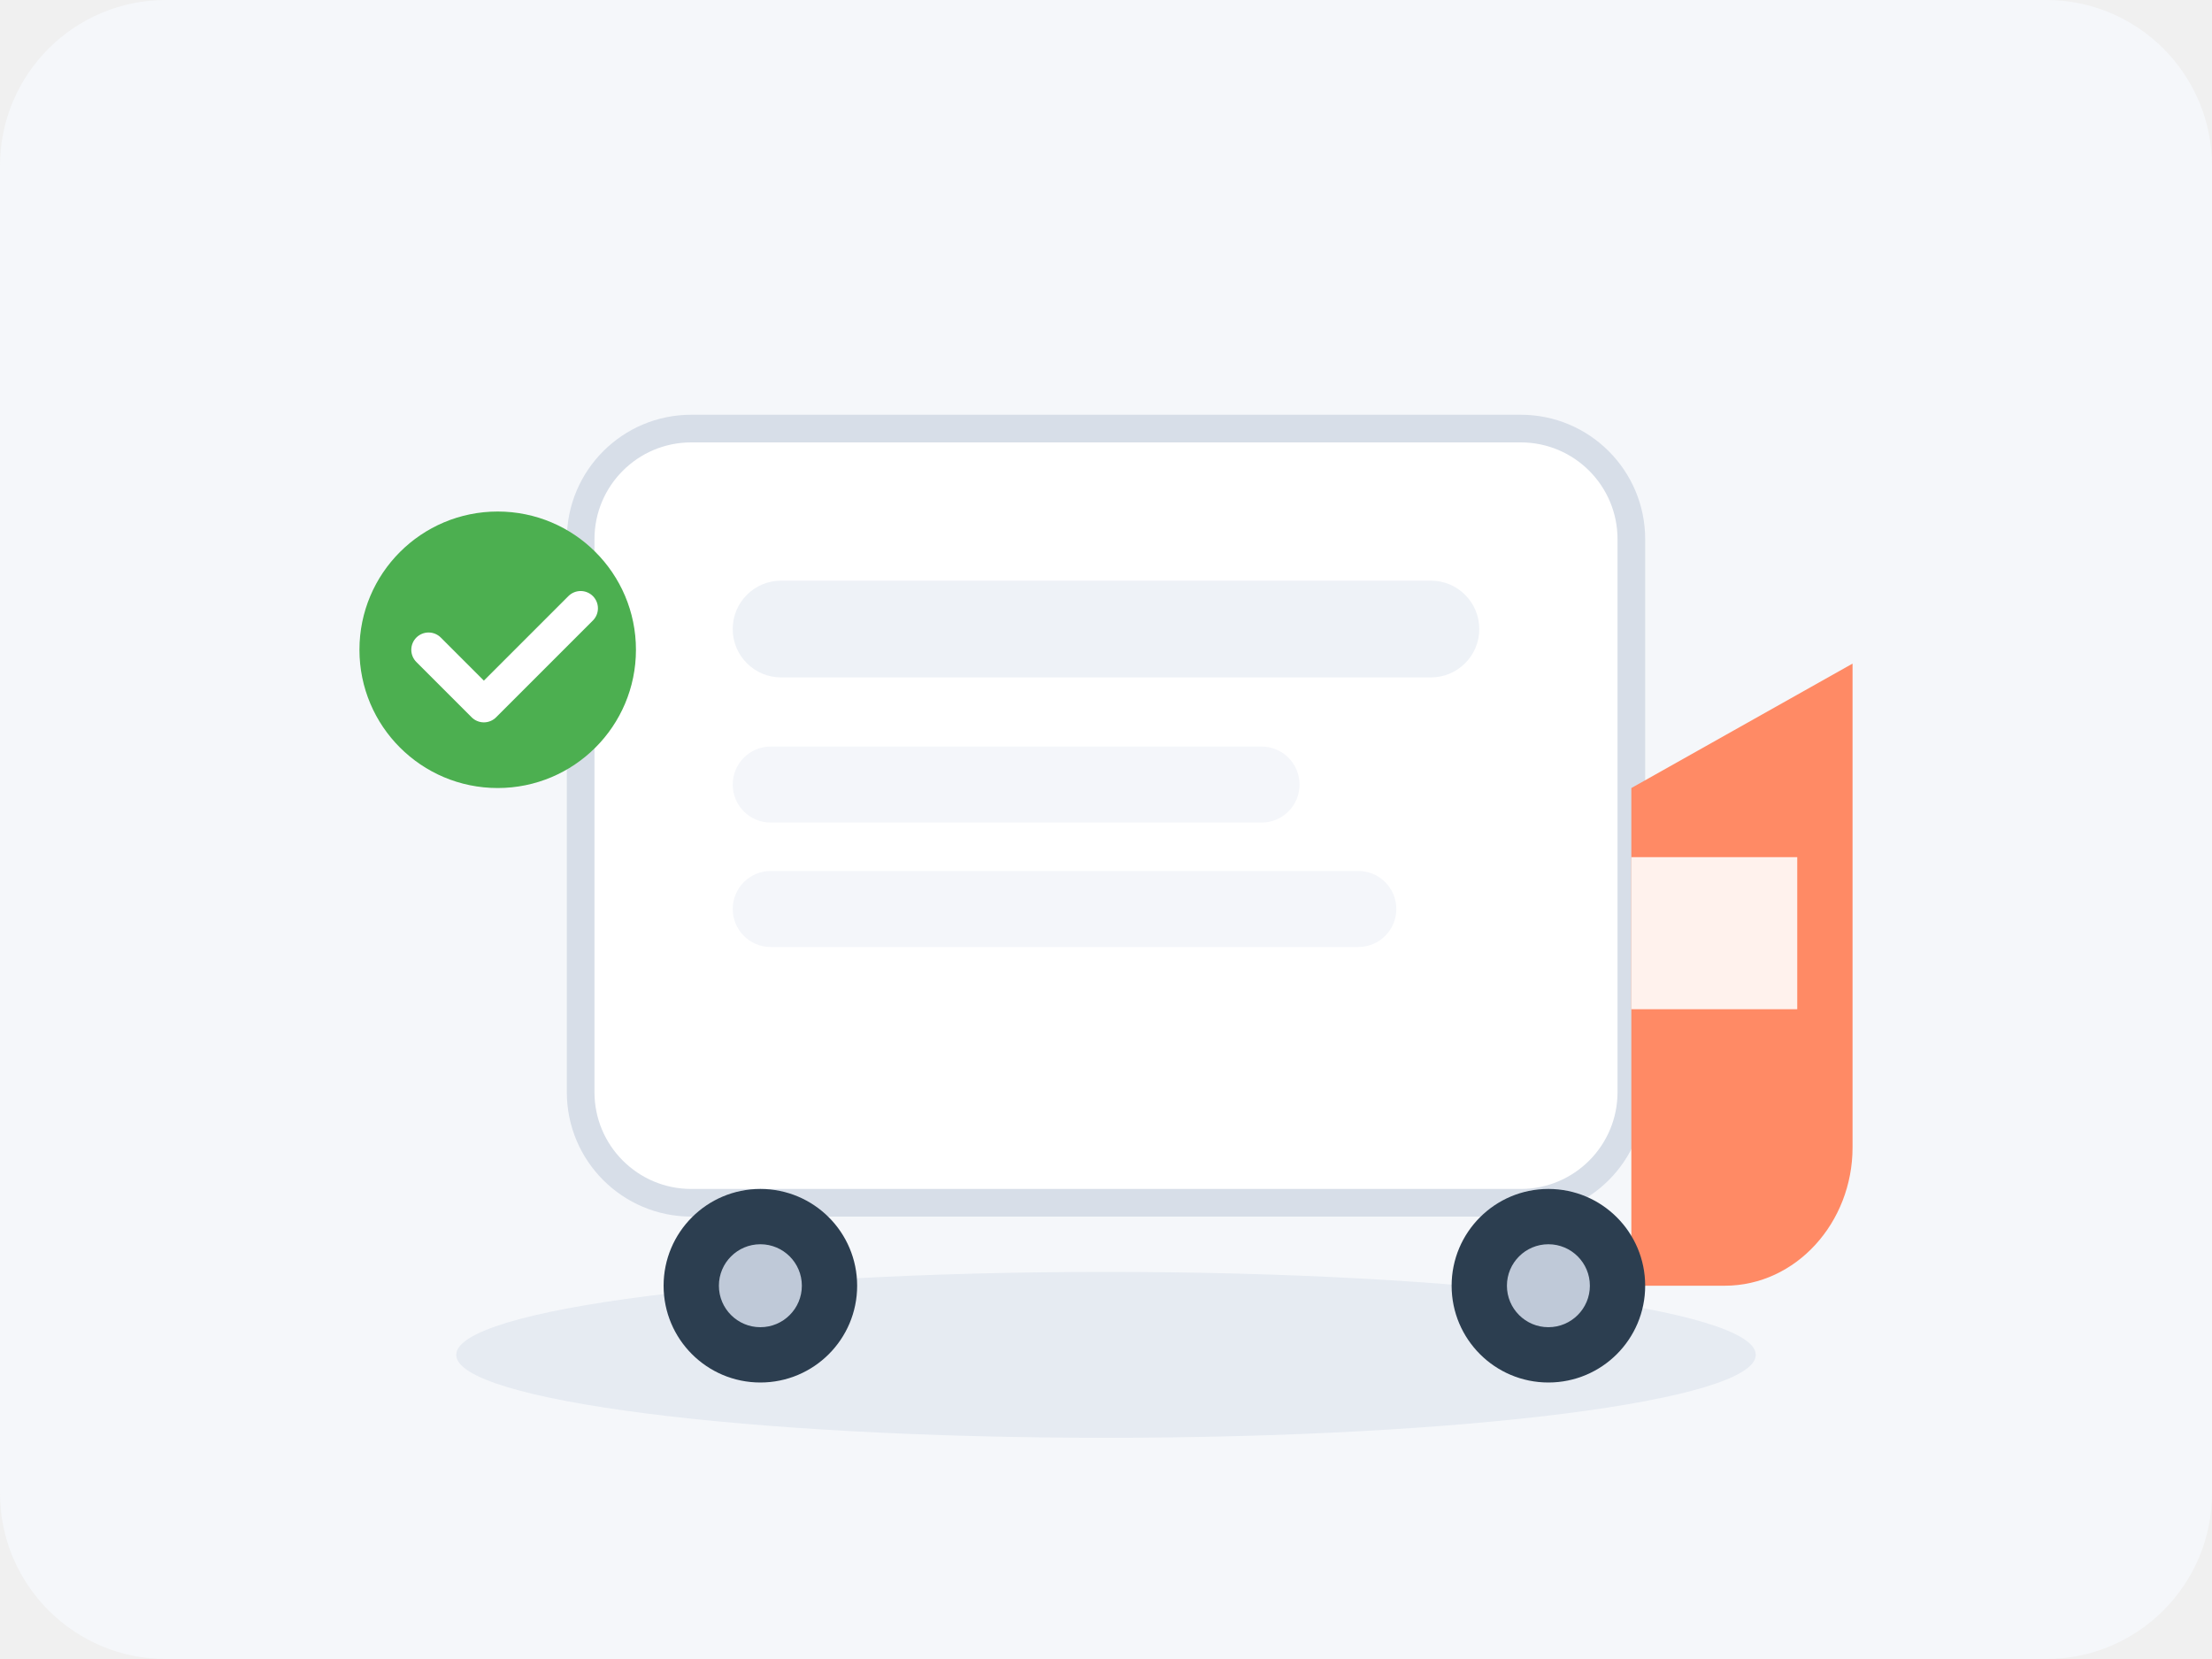
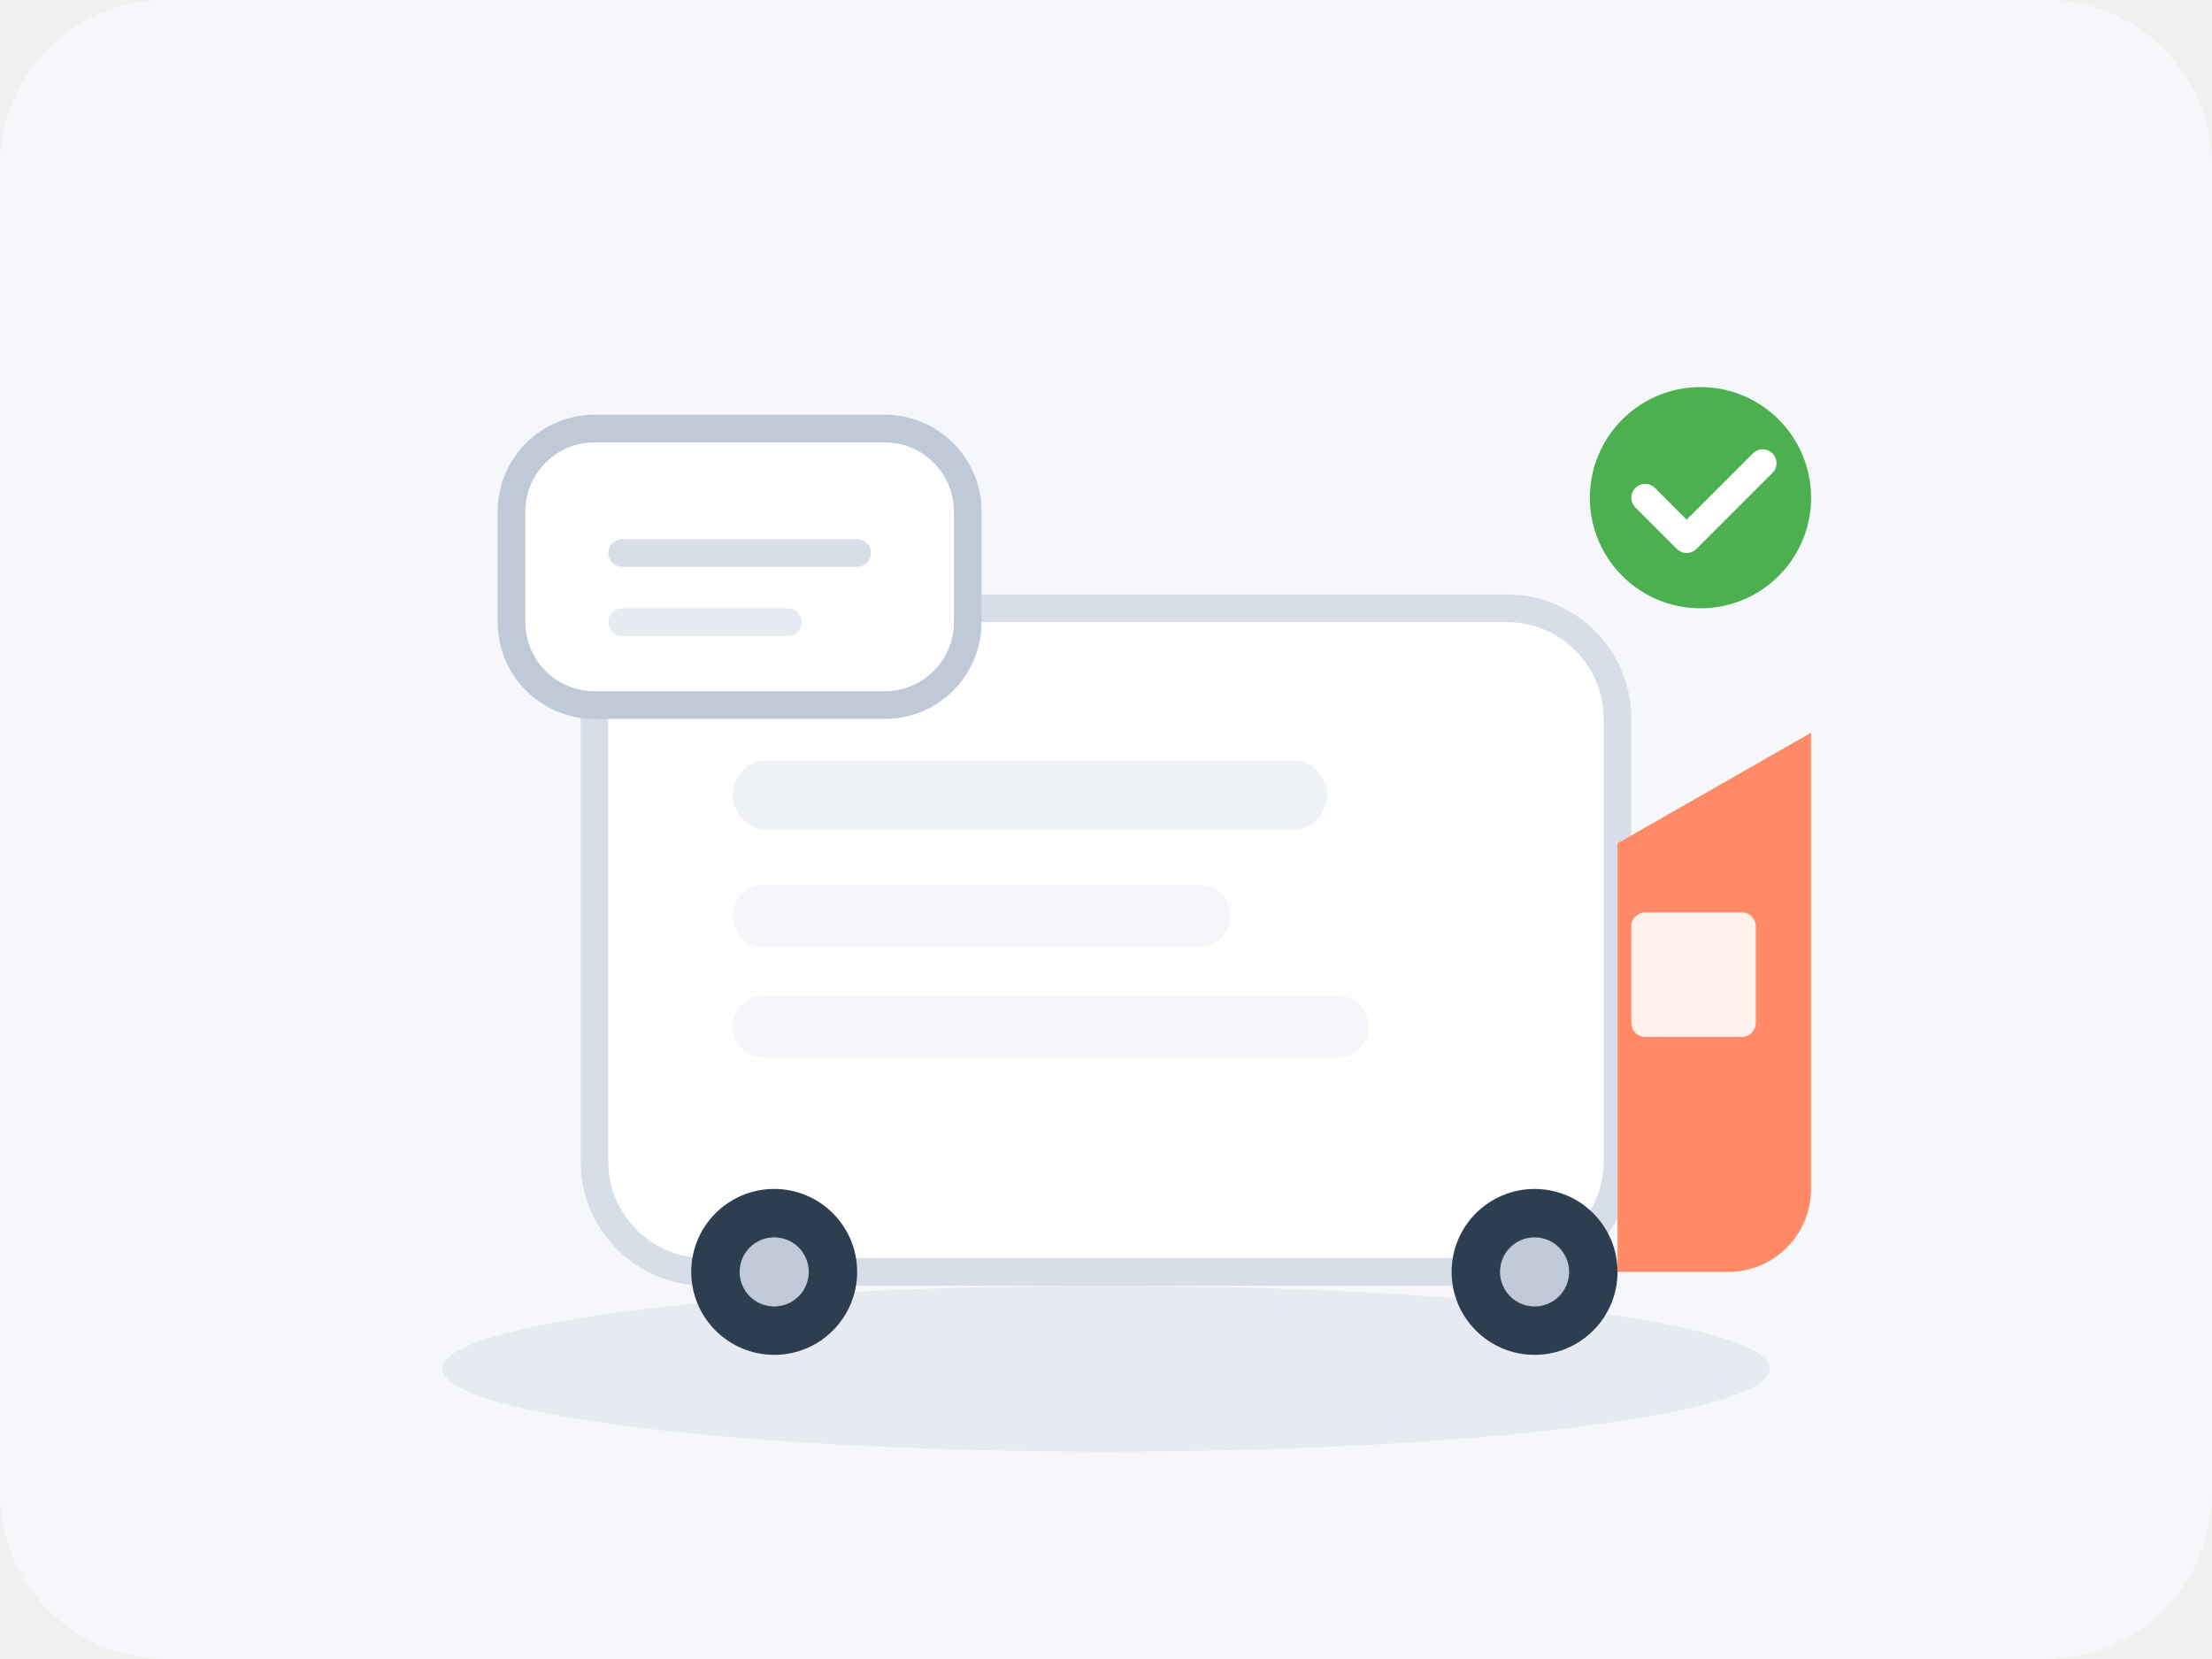
<svg xmlns="http://www.w3.org/2000/svg" width="320" height="240" viewBox="0 0 320 240" fill="none">
  <rect width="320" height="240" rx="24" fill="#F5F7FA" />
-   <ellipse cx="160" cy="196" rx="94" ry="12" fill="#E6EBF2" />
-   <rect x="84" y="62" width="152" height="112" rx="16" fill="#FFFFFF" stroke="#D7DEE8" stroke-width="4" />
-   <rect x="106" y="84" width="108" height="14" rx="7" fill="#EEF2F7" />
-   <rect x="106" y="108" width="82" height="11" rx="5.5" fill="#F4F6FA" />
-   <rect x="106" y="126" width="96" height="11" rx="5.5" fill="#F4F6FA" />
-   <path d="M236 114L268 96V166C268 176.837 259.837 186 249.5 186H236V114Z" fill="#FF8A65" />
-   <rect x="236" y="124" width="24" height="22" fill="#FFF2ED" />
-   <circle cx="110" cy="186" r="14" fill="#2C3E50" />
-   <circle cx="224" cy="186" r="14" fill="#2C3E50" />
-   <circle cx="110" cy="186" r="6" fill="#BFC9D8" />
-   <circle cx="224" cy="186" r="6" fill="#BFC9D8" />
-   <circle cx="72" cy="94" r="20" fill="#4CAF50" />
-   <path d="M62 94L70 102L84 88" stroke="white" stroke-width="5" stroke-linecap="round" stroke-linejoin="round" />
+   <ellipse cx="160" cy="198" rx="96" ry="12" fill="#E6EBF2" />
+   <rect x="86" y="88" width="148" height="96" rx="16" fill="#FFFFFF" stroke="#D7DEE8" stroke-width="4" />
+   <rect x="106" y="110" width="86" height="10" rx="5" fill="#EEF2F7" />
+   <rect x="106" y="128" width="72" height="9" rx="4.5" fill="#F4F6FA" />
+   <rect x="106" y="144" width="92" height="9" rx="4.5" fill="#F4F6FA" />
+   <path d="M234 122L262 106V172C262 178.627 256.627 184 250 184H234V122Z" fill="#FF8A65" />
+   <rect x="236" y="132" width="18" height="18" rx="2" fill="#FFF2ED" />
+   <circle cx="112" cy="184" r="12" fill="#2C3E50" />
+   <circle cx="222" cy="184" r="12" fill="#2C3E50" />
+   <circle cx="112" cy="184" r="5" fill="#BFC9D8" />
+   <circle cx="222" cy="184" r="5" fill="#BFC9D8" />
+   <rect x="74" y="62" width="66" height="40" rx="12" fill="#FFFFFF" stroke="#BFC9D8" stroke-width="4" />
+   <path d="M90 80H124" stroke="#D7DEE8" stroke-width="4" stroke-linecap="round" />
+   <path d="M90 90H114" stroke="#E6EBF2" stroke-width="4" stroke-linecap="round" />
+   <circle cx="246" cy="72" r="16" fill="#4CAF50" />
+   <path d="M238 72L244 78L255 67" stroke="white" stroke-width="4" stroke-linecap="round" stroke-linejoin="round" />
</svg>
